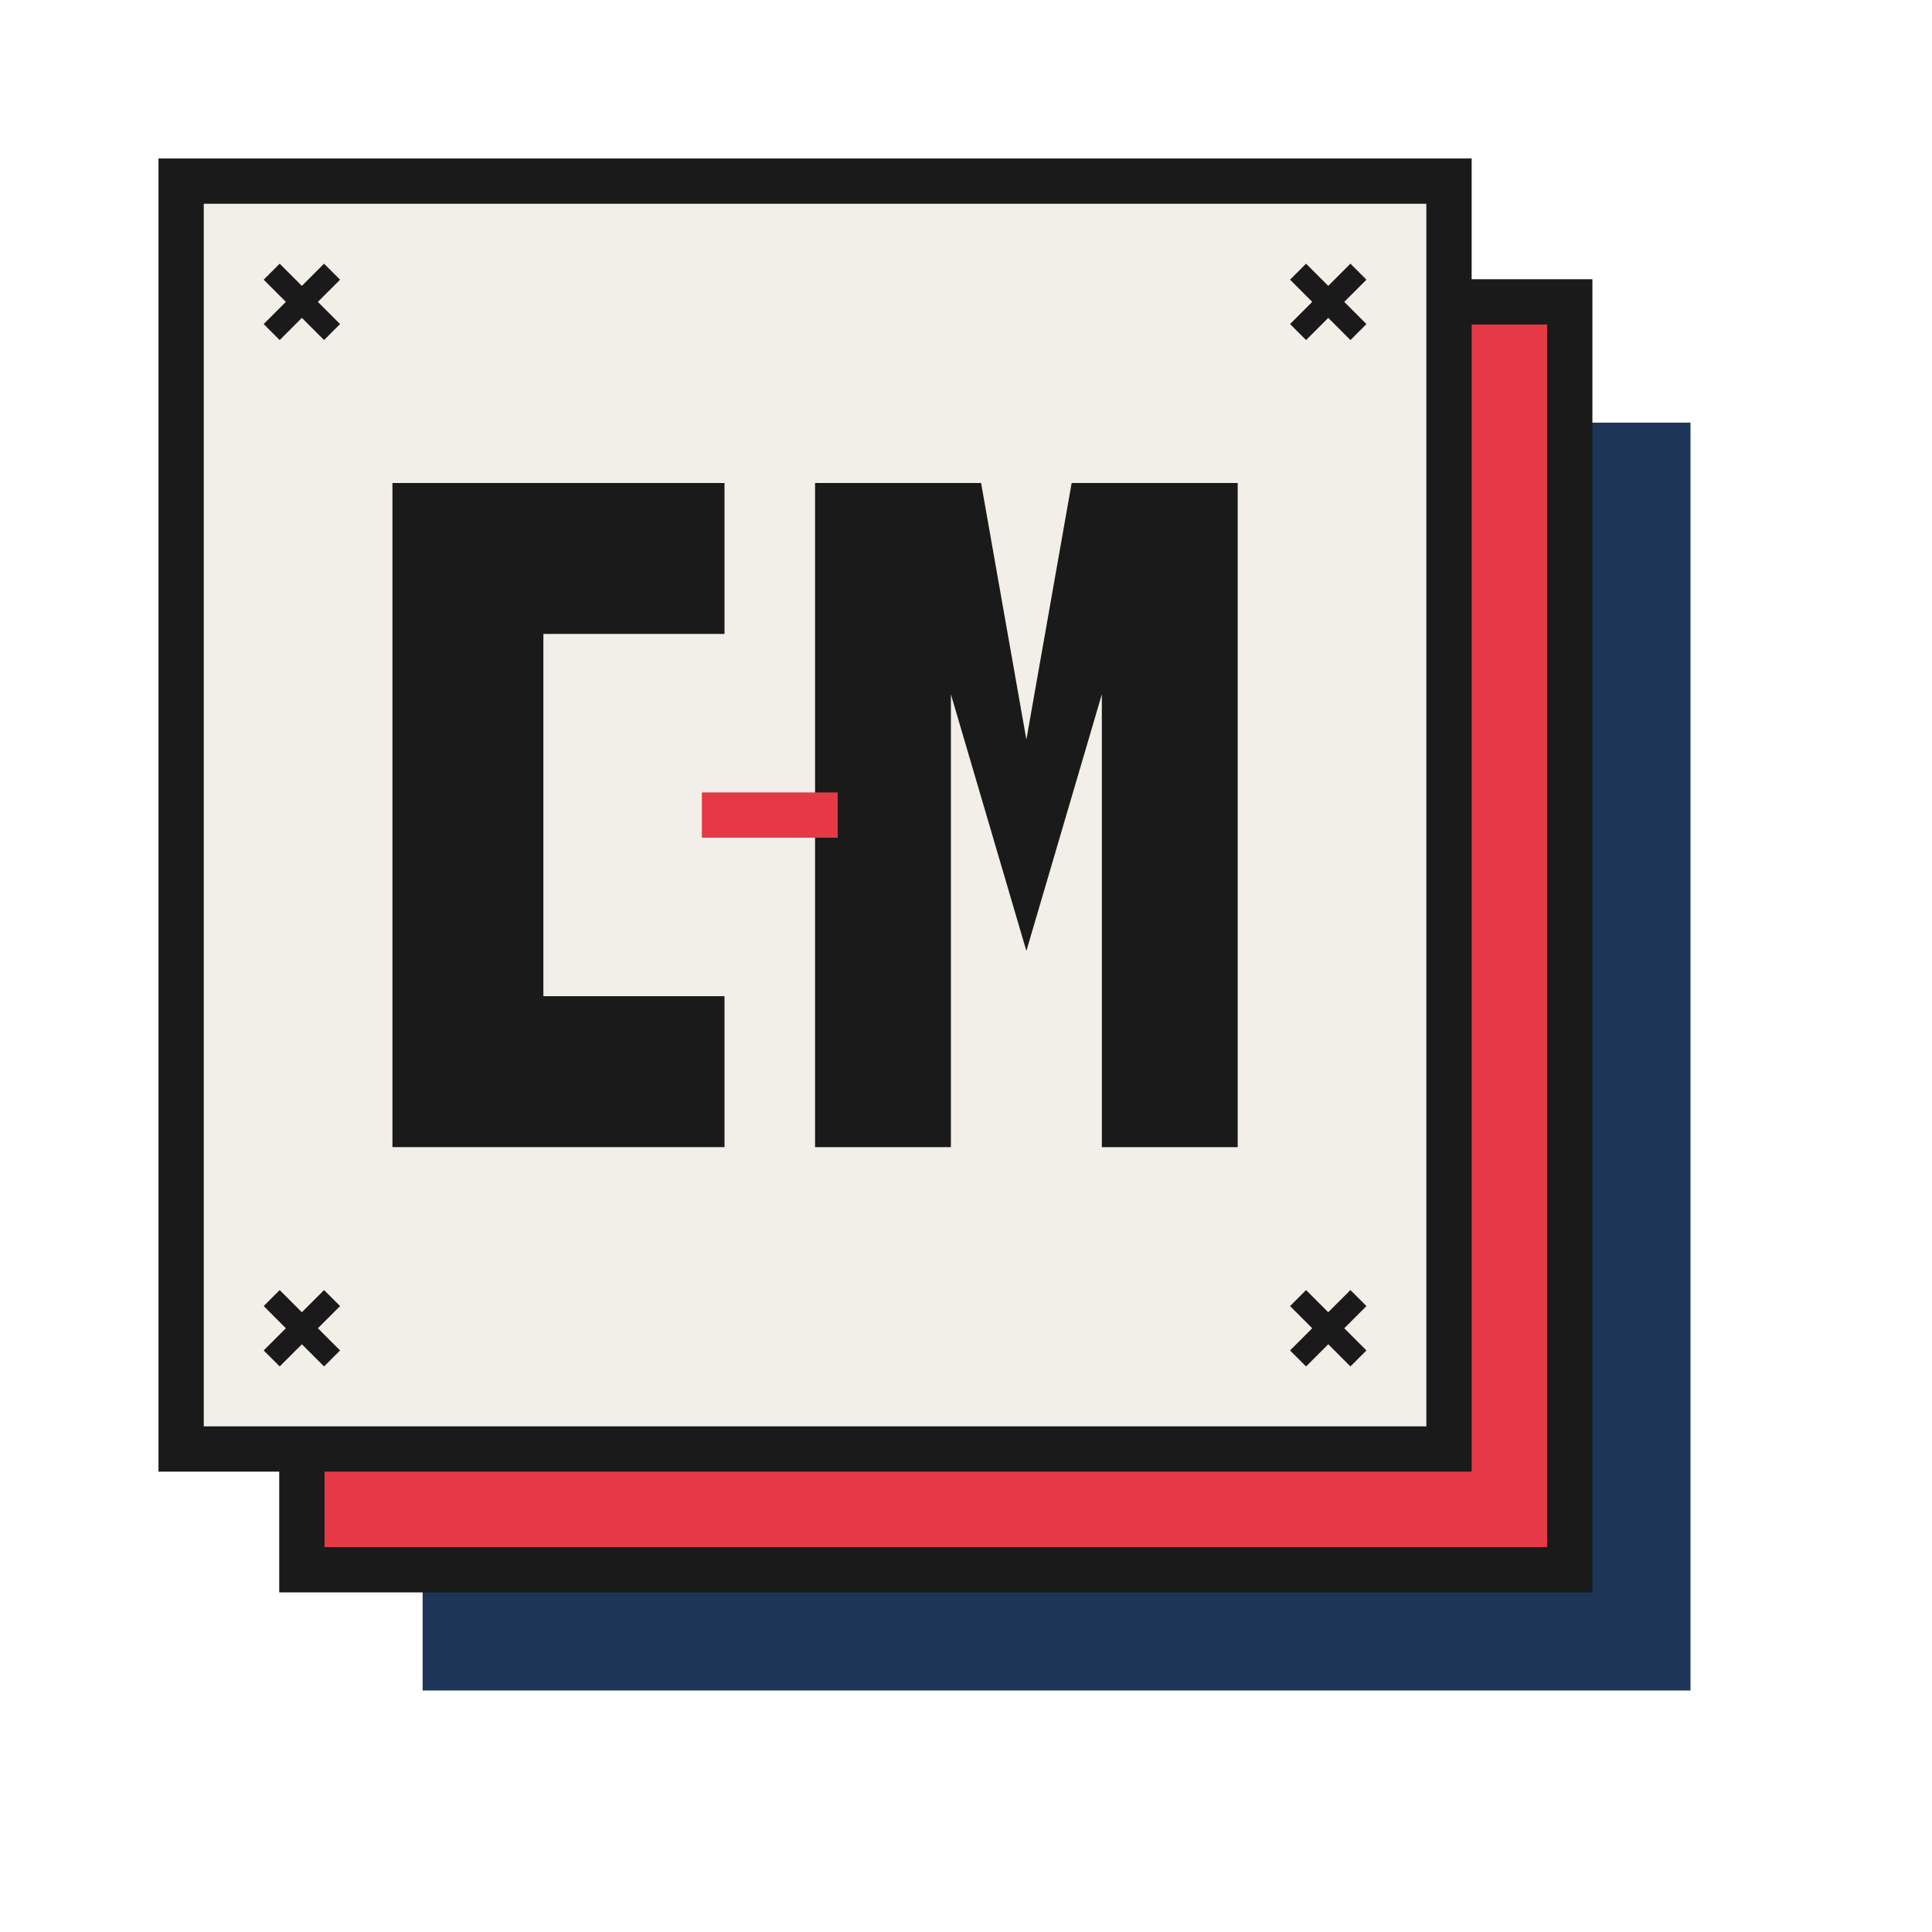
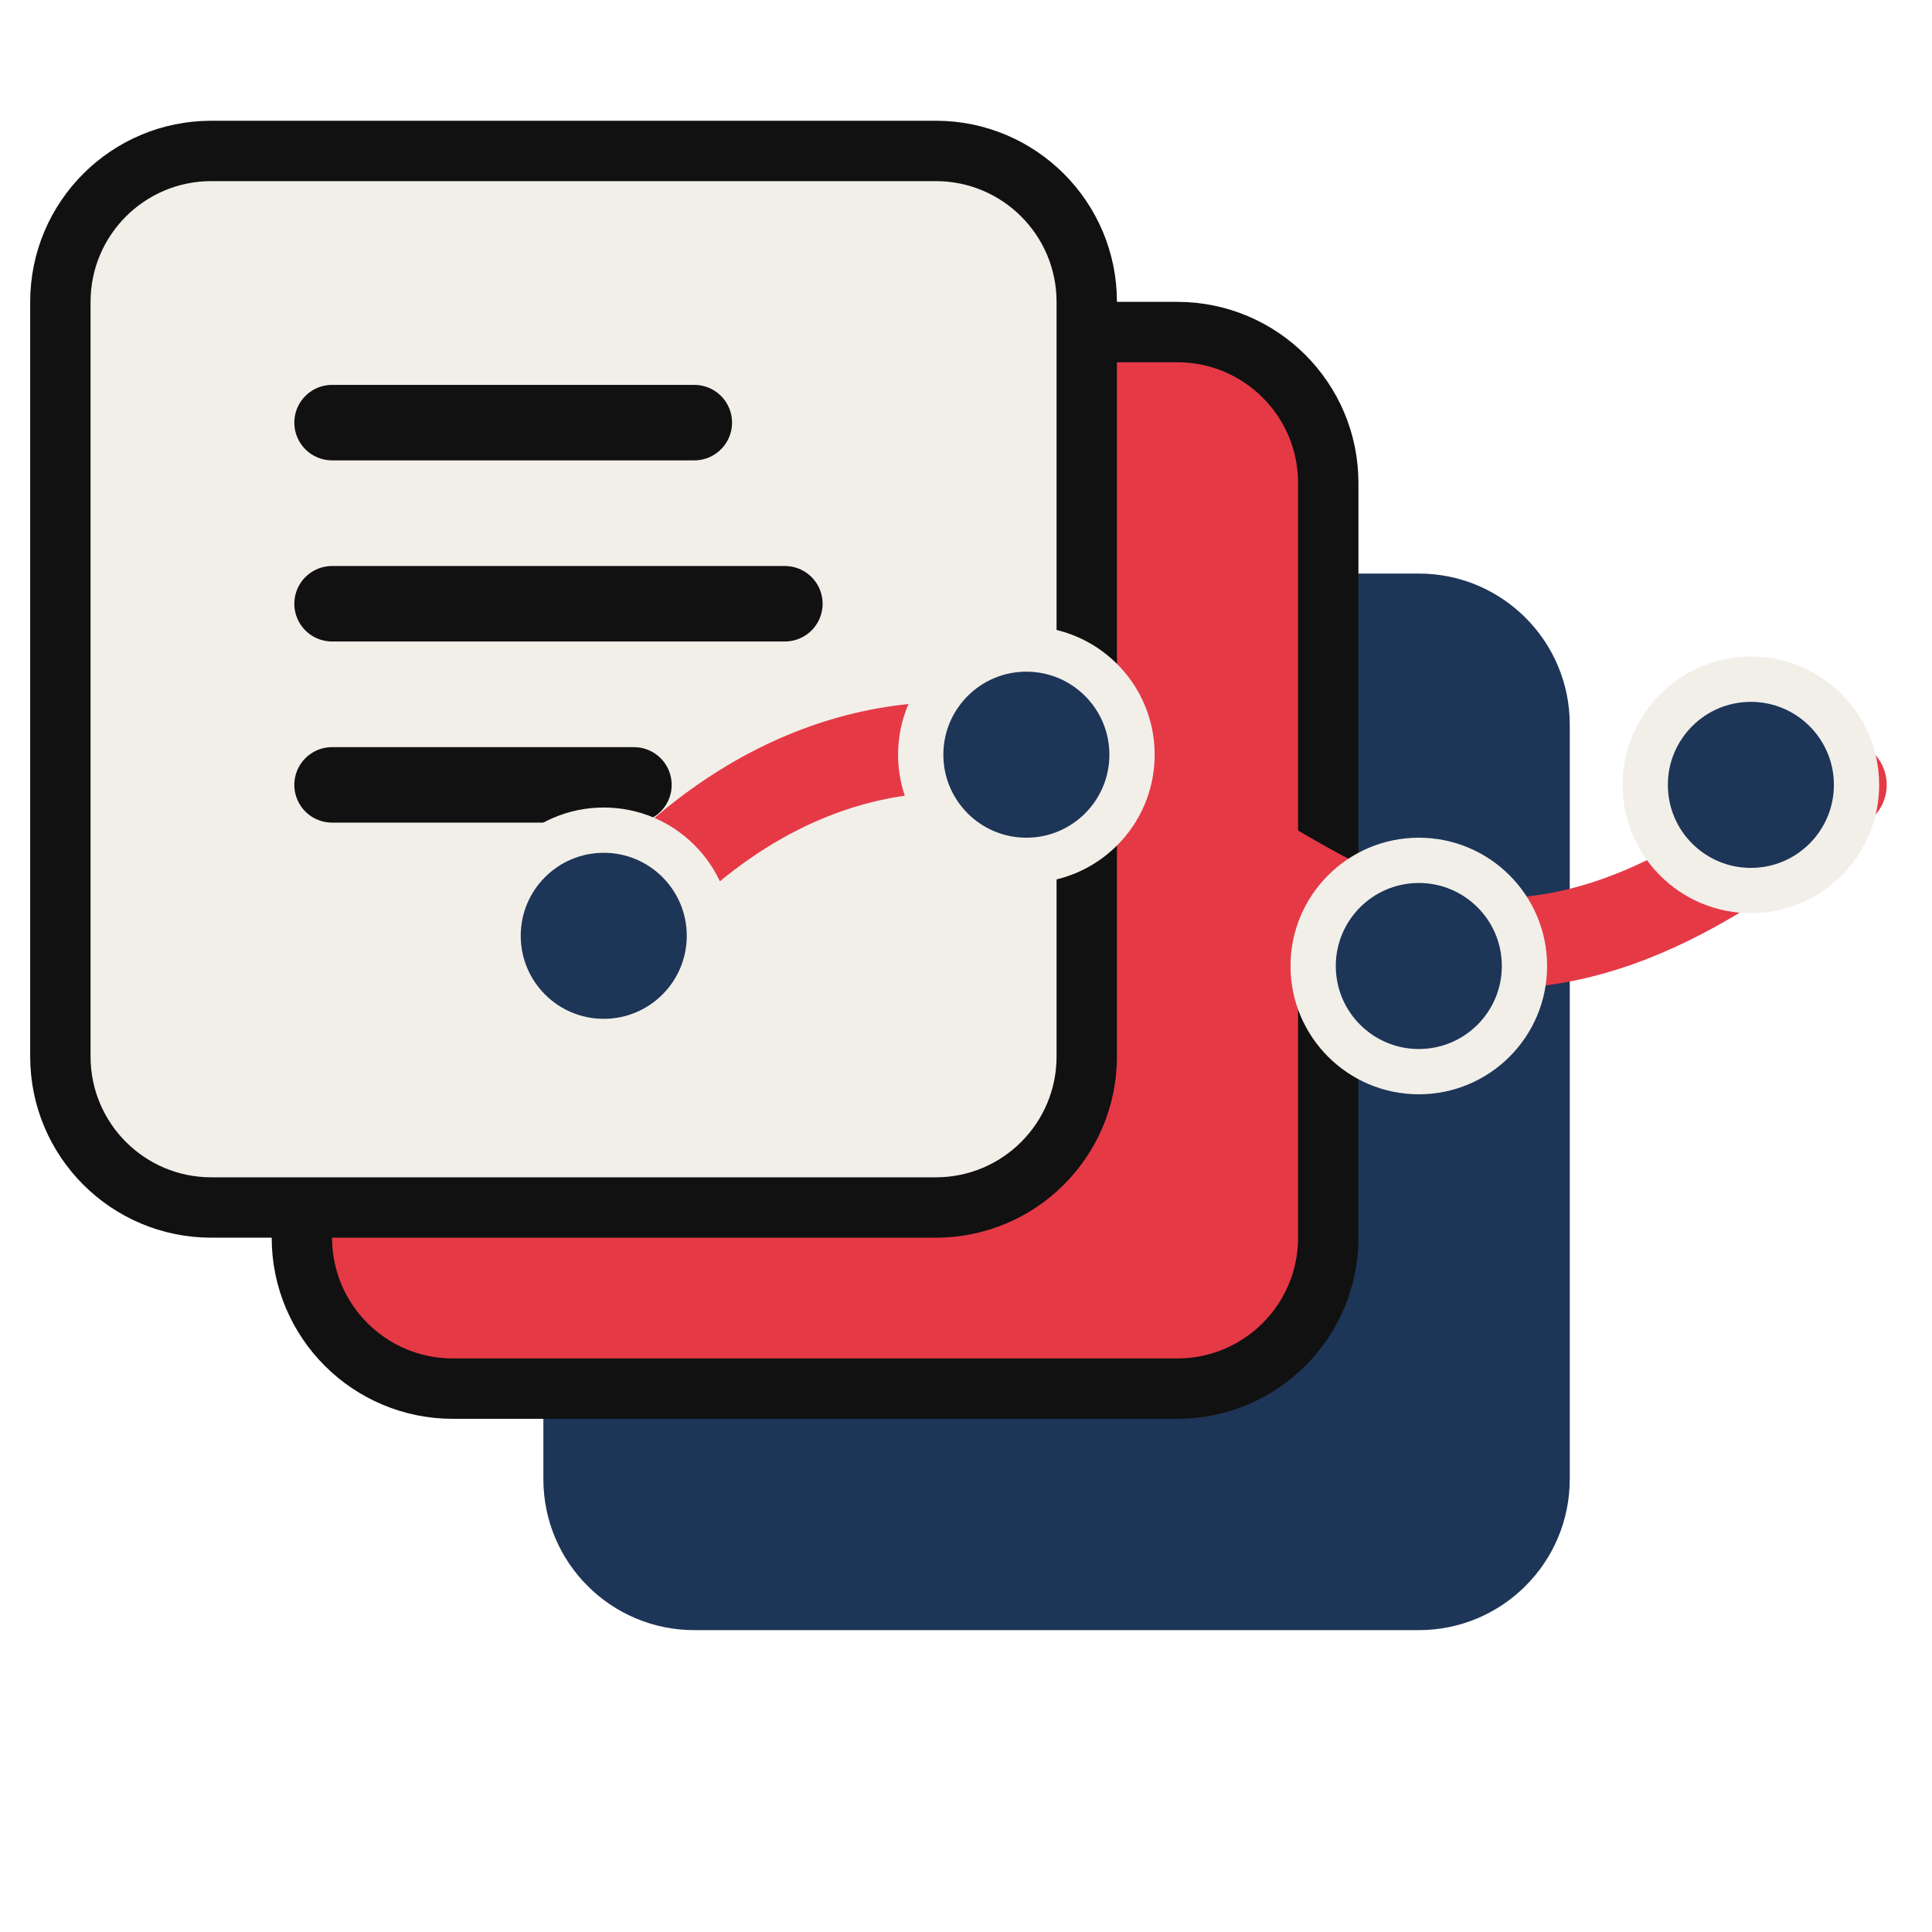
- <svg xmlns="http://www.w3.org/2000/svg" viewBox="0 0 256 256" width="100%" height="100%">
-   <rect x="56" y="56" width="168" height="168" fill="#1D3557" />
-   <rect x="40" y="40" width="168" height="168" fill="#E63946" stroke="#1A1A1A" stroke-width="6" stroke-linejoin="miter" />
-   <rect x="24" y="24" width="168" height="168" fill="#F2EFE9" stroke="#1A1A1A" stroke-width="6" stroke-linejoin="miter" />
-   <path d="M 36 36 L 44 44 M 44 36 L 36 44" stroke="#1A1A1A" stroke-width="3" />
-   <path d="M 172 36 L 180 44 M 180 36 L 172 44" stroke="#1A1A1A" stroke-width="3" />
-   <path d="M 36 172 L 44 180 M 44 172 L 36 180" stroke="#1A1A1A" stroke-width="3" />
-   <path d="M 172 172 L 180 180 M 180 172 L 172 180" stroke="#1A1A1A" stroke-width="3" />
-   <path d="M 96 64 L 52 64 L 52 152 L 96 152 L 96 132 L 72 132 L 72 84 L 96 84 Z" fill="#1A1A1A" />
-   <path d="M 108 152 L 108 64 L 130 64 L 136 98 L 142 64 L 164 64 L 164 152 L 146 152 L 146 92 L 136 126 L 126 92 L 126 152 Z" fill="#1A1A1A" />
-   <path d="M 96 108 L 108 108" stroke="#E63946" stroke-width="6" stroke-linecap="square" />
+ <svg xmlns="http://www.w3.org/2000/svg" viewBox="0 0 64 64" role="img" aria-label="Memoria Colectiva">
+   <path d="M23 19h24a5 5 0 0 1 5 5v25a5 5 0 0 1-5 5H23a5 5 0 0 1-5-5V24a5 5 0 0 1 5-5Z" fill="#1D3557" />
+   <path d="M15 11h24a5 5 0 0 1 5 5v25a5 5 0 0 1-5 5H15a5 5 0 0 1-5-5V16a5 5 0 0 1 5-5Z" fill="#E63946" stroke="#111111" stroke-width="2" />
+   <path d="M7 5h24a5 5 0 0 1 5 5v25a5 5 0 0 1-5 5H7a5 5 0 0 1-5-5V10a5 5 0 0 1 5-5Z" fill="#F2EFE9" stroke="#111111" stroke-width="2" />
+   <path d="M11 14h12M11 20h15M11 26h10" fill="none" stroke="#111111" stroke-linecap="round" stroke-width="2.5" />
+   <path d="M20 31c4-5 9-7 14-6 5 1 9 5 13 6 5 1 9-1 14-5" fill="none" stroke="#E63946" stroke-linecap="round" stroke-linejoin="round" stroke-width="3" />
+   <circle cx="20" cy="31" r="3.5" fill="#1D3557" stroke="#F2EFE9" stroke-width="1.5" />
+   <circle cx="34" cy="25" r="3.5" fill="#1D3557" stroke="#F2EFE9" stroke-width="1.5" />
+   <circle cx="47" cy="32" r="3.5" fill="#1D3557" stroke="#F2EFE9" stroke-width="1.5" />
+   <circle cx="58" cy="26" r="3.5" fill="#1D3557" stroke="#F2EFE9" stroke-width="1.5" />
</svg>
